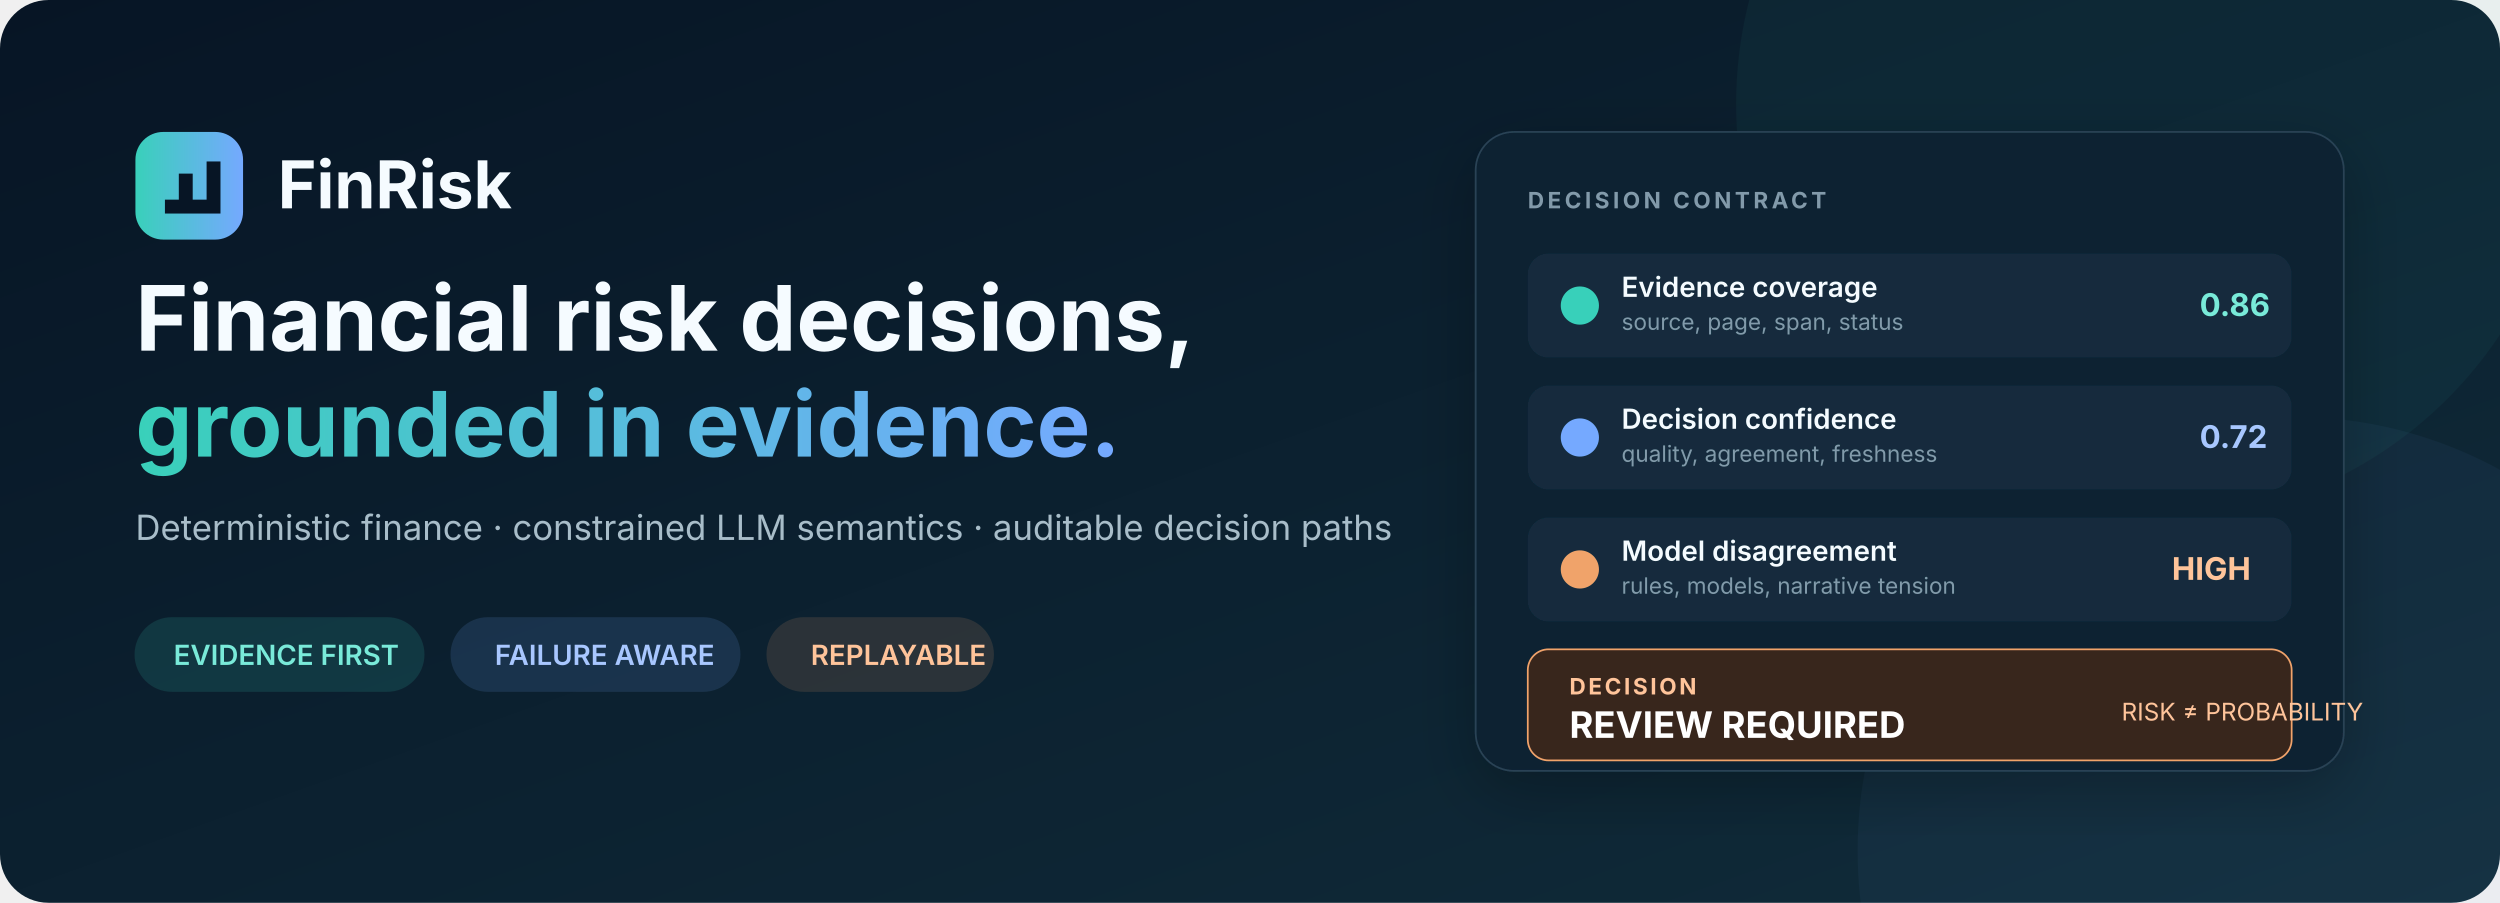
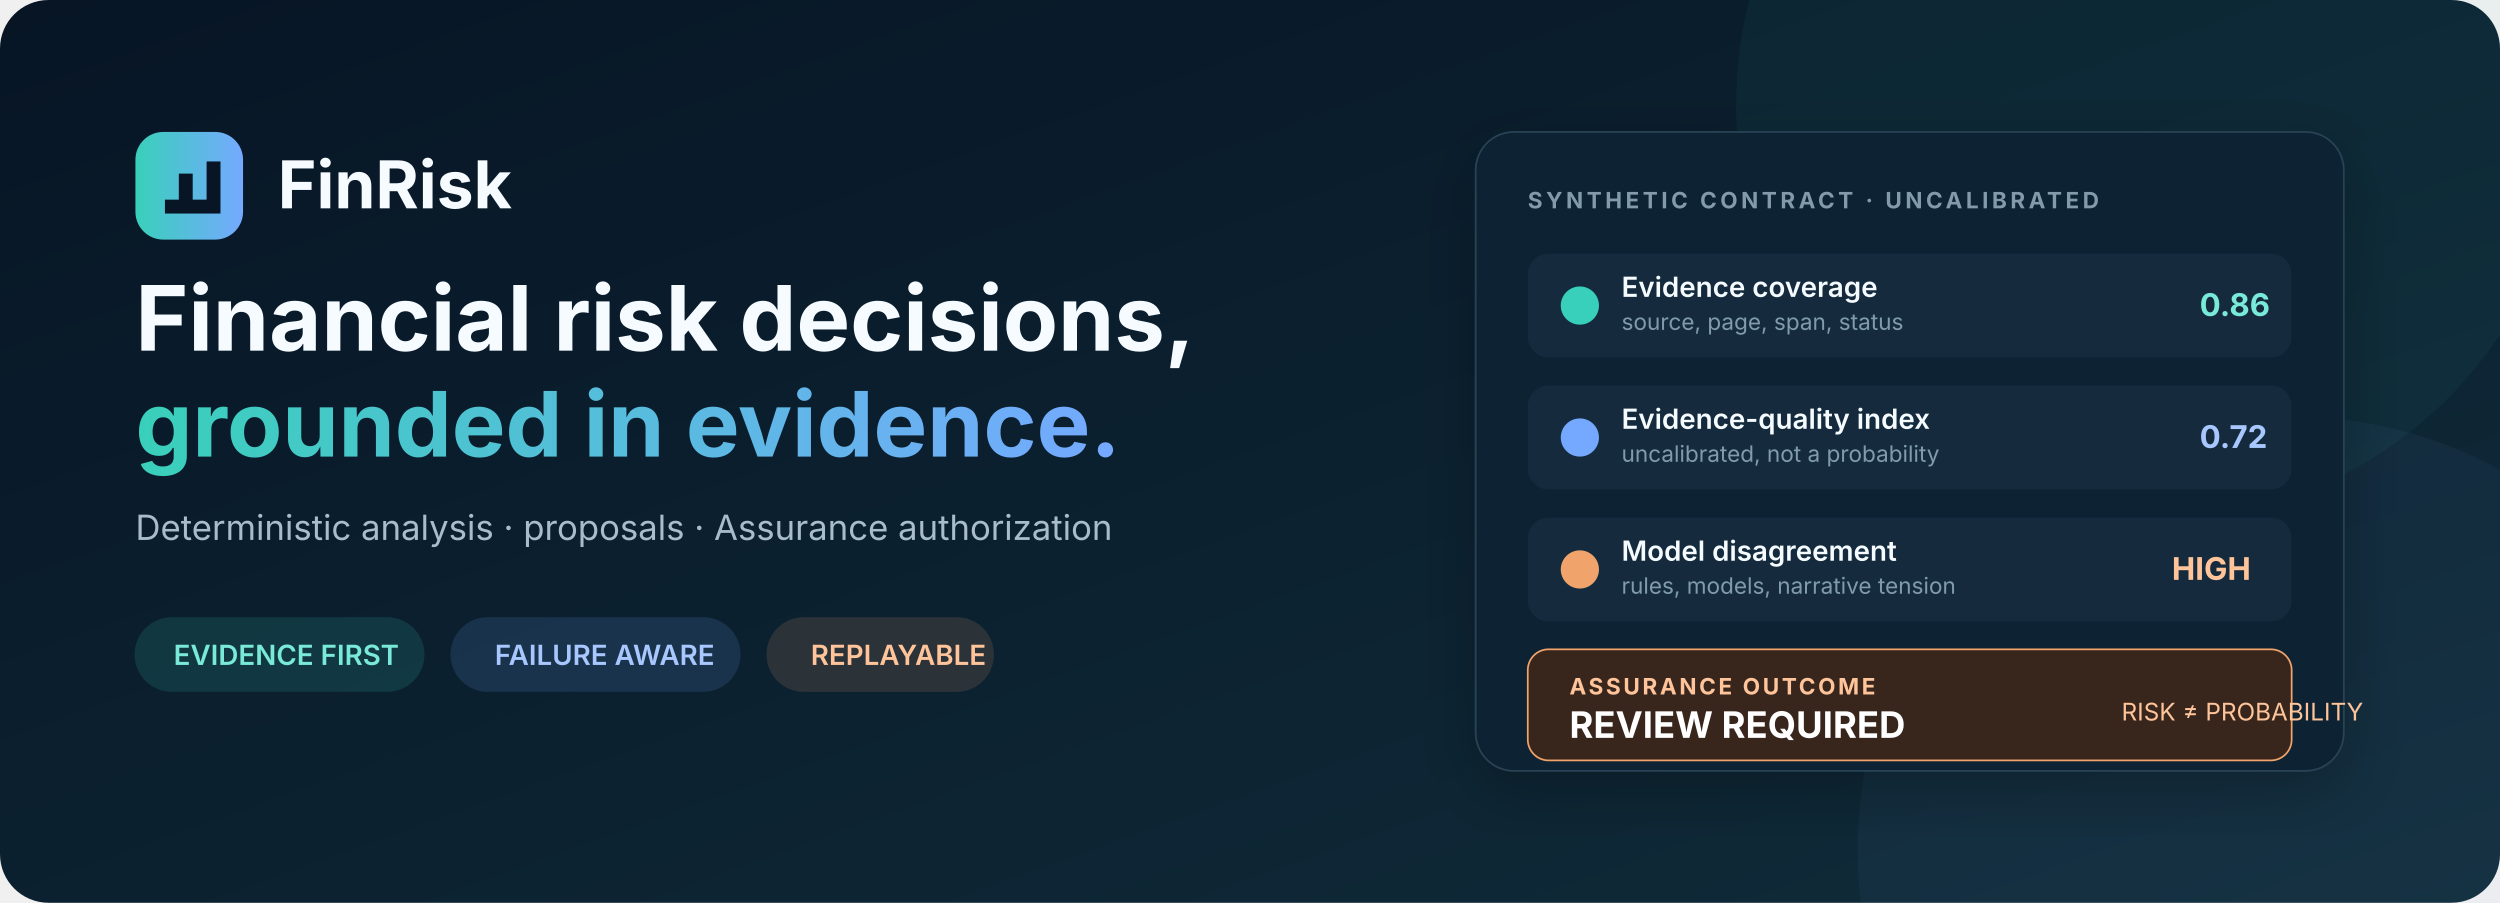
<svg xmlns="http://www.w3.org/2000/svg" width="1440" height="520" viewBox="0 0 1440 520" role="img" aria-labelledby="title desc">
  <defs>
    <linearGradient id="bg" x1="0" y1="0" x2="1" y2="1">
      <stop stop-color="#071525" />
      <stop offset="1" stop-color="#102c3a" />
    </linearGradient>
    <linearGradient id="accent" x1="0" y1="0" x2="1" y2="0">
      <stop stop-color="#39d0ba" />
      <stop offset="1" stop-color="#75a9ff" />
    </linearGradient>
    <filter id="shadow">
      <feDropShadow dx="0" dy="12" stdDeviation="18" flood-opacity=".25" />
    </filter>
  </defs>
  <rect width="1440" height="520" rx="28" fill="url(#bg)" />
  <circle cx="1240" cy="60" r="240" fill="#39d0ba" opacity=".05" />
  <circle cx="1320" cy="490" r="250" fill="#75a9ff" opacity=".05" />
  <g transform="translate(78 76)">
    <rect width="62" height="62" rx="16" fill="url(#accent)" />
    <path d="M17 39h8V24h8v15h8V17h8v30H17z" fill="#071525" />
    <text x="82" y="44" fill="#f5fbff" font-family="Inter,Segoe UI,sans-serif" font-size="38" font-weight="700">FinRisk</text>
    <text x="0" y="126" fill="#f5fbff" font-family="Inter,Segoe UI,sans-serif" font-size="52" font-weight="700">Financial risk decisions,</text>
    <text x="0" y="187" fill="url(#accent)" font-family="Inter,Segoe UI,sans-serif" font-size="52" font-weight="700">grounded in evidence.</text>
-     <text x="0" y="235" fill="#a8bdc9" font-family="Inter,Segoe UI,sans-serif" font-size="20">Deterministic finance · constrained LLM semantics · auditable decision paths</text>
+     <text x="0" y="235" fill="#a8bdc9" font-family="Inter,Segoe UI,sans-serif" font-size="20">Deterministic analysis · proposals · Assurance authorization</text>
    <g transform="translate(0 280)" font-family="Inter,Segoe UI,sans-serif" font-size="16" font-weight="600">
      <rect width="166" height="42" rx="21" fill="#39d0ba" opacity=".14" stroke="#39d0ba" />
      <text x="22" y="27" fill="#79ead9">EVIDENCE FIRST</text>
      <rect x="182" width="166" height="42" rx="21" fill="#75a9ff" opacity=".14" stroke="#75a9ff" />
      <text x="207" y="27" fill="#a8c7ff">FAILURE AWARE</text>
      <rect x="364" width="130" height="42" rx="21" fill="#f0a36b" opacity=".14" stroke="#f0a36b" />
      <text x="389" y="27" fill="#ffc49a">REPLAYABLE</text>
    </g>
  </g>
  <g transform="translate(850 76)" filter="url(#shadow)" font-family="Inter,Segoe UI,sans-serif">
    <rect width="500" height="368" rx="22" fill="#0d2131" stroke="#294355" />
-     <text x="30" y="44" fill="#829aaa" font-size="13" font-weight="700" letter-spacing="2">DECISION CONTRACT</text>
+     <text x="30" y="44" fill="#829aaa" font-size="13" font-weight="700" letter-spacing="2">SYNTHETIC CONTRACT · UNCALIBRATED</text>
    <g transform="translate(30 70)">
      <rect width="440" height="60" rx="12" fill="#122c3d" />
      <circle cx="30" cy="30" r="11" fill="#39d0ba" />
      <text x="54" y="25" fill="#f5fbff" font-size="16" font-weight="600">Evidence coverage</text>
      <text x="54" y="44" fill="#829aaa" font-size="13">source, page, span, status</text>
      <text x="387" y="36" fill="#79ead9" font-size="18" font-weight="700">0.86</text>
      <rect y="76" width="440" height="60" rx="12" fill="#122c3d" />
      <circle cx="30" cy="106" r="11" fill="#75a9ff" />
-       <text x="54" y="101" fill="#f5fbff" font-size="16" font-weight="600">Decision confidence</text>
-       <text x="54" y="120" fill="#829aaa" font-size="13">quality, agreement, freshness</text>
+       <text x="54" y="101" fill="#f5fbff" font-size="16" font-weight="600">Evidence-quality index</text>
+       <text x="54" y="120" fill="#829aaa" font-size="13">uncalibrated, not a probability</text>
      <text x="387" y="112" fill="#a8c7ff" font-size="18" font-weight="700">0.72</text>
      <rect y="152" width="440" height="60" rx="12" fill="#122c3d" />
      <circle cx="30" cy="182" r="11" fill="#f0a36b" />
      <text x="54" y="177" fill="#f5fbff" font-size="16" font-weight="600">Model disagreement</text>
      <text x="54" y="196" fill="#829aaa" font-size="13">rules, models, narrative tension</text>
      <text x="371" y="188" fill="#ffc49a" font-size="18" font-weight="700">HIGH</text>
      <rect y="228" width="440" height="64" rx="12" fill="#39271f" stroke="#f0a36b" />
-       <text x="24" y="254" fill="#ffc49a" font-size="13" font-weight="700" letter-spacing="1.5">DECISION</text>
+       <text x="24" y="254" fill="#ffc49a" font-size="13" font-weight="700" letter-spacing="1.5">ASSURANCE OUTCOME</text>
      <text x="24" y="279" fill="#fff" font-size="21" font-weight="700">REVIEW REQUIRED</text>
      <text x="342" y="269" fill="#ffc49a" font-size="14">RISK ≠ PROBABILITY</text>
    </g>
  </g>
</svg>
